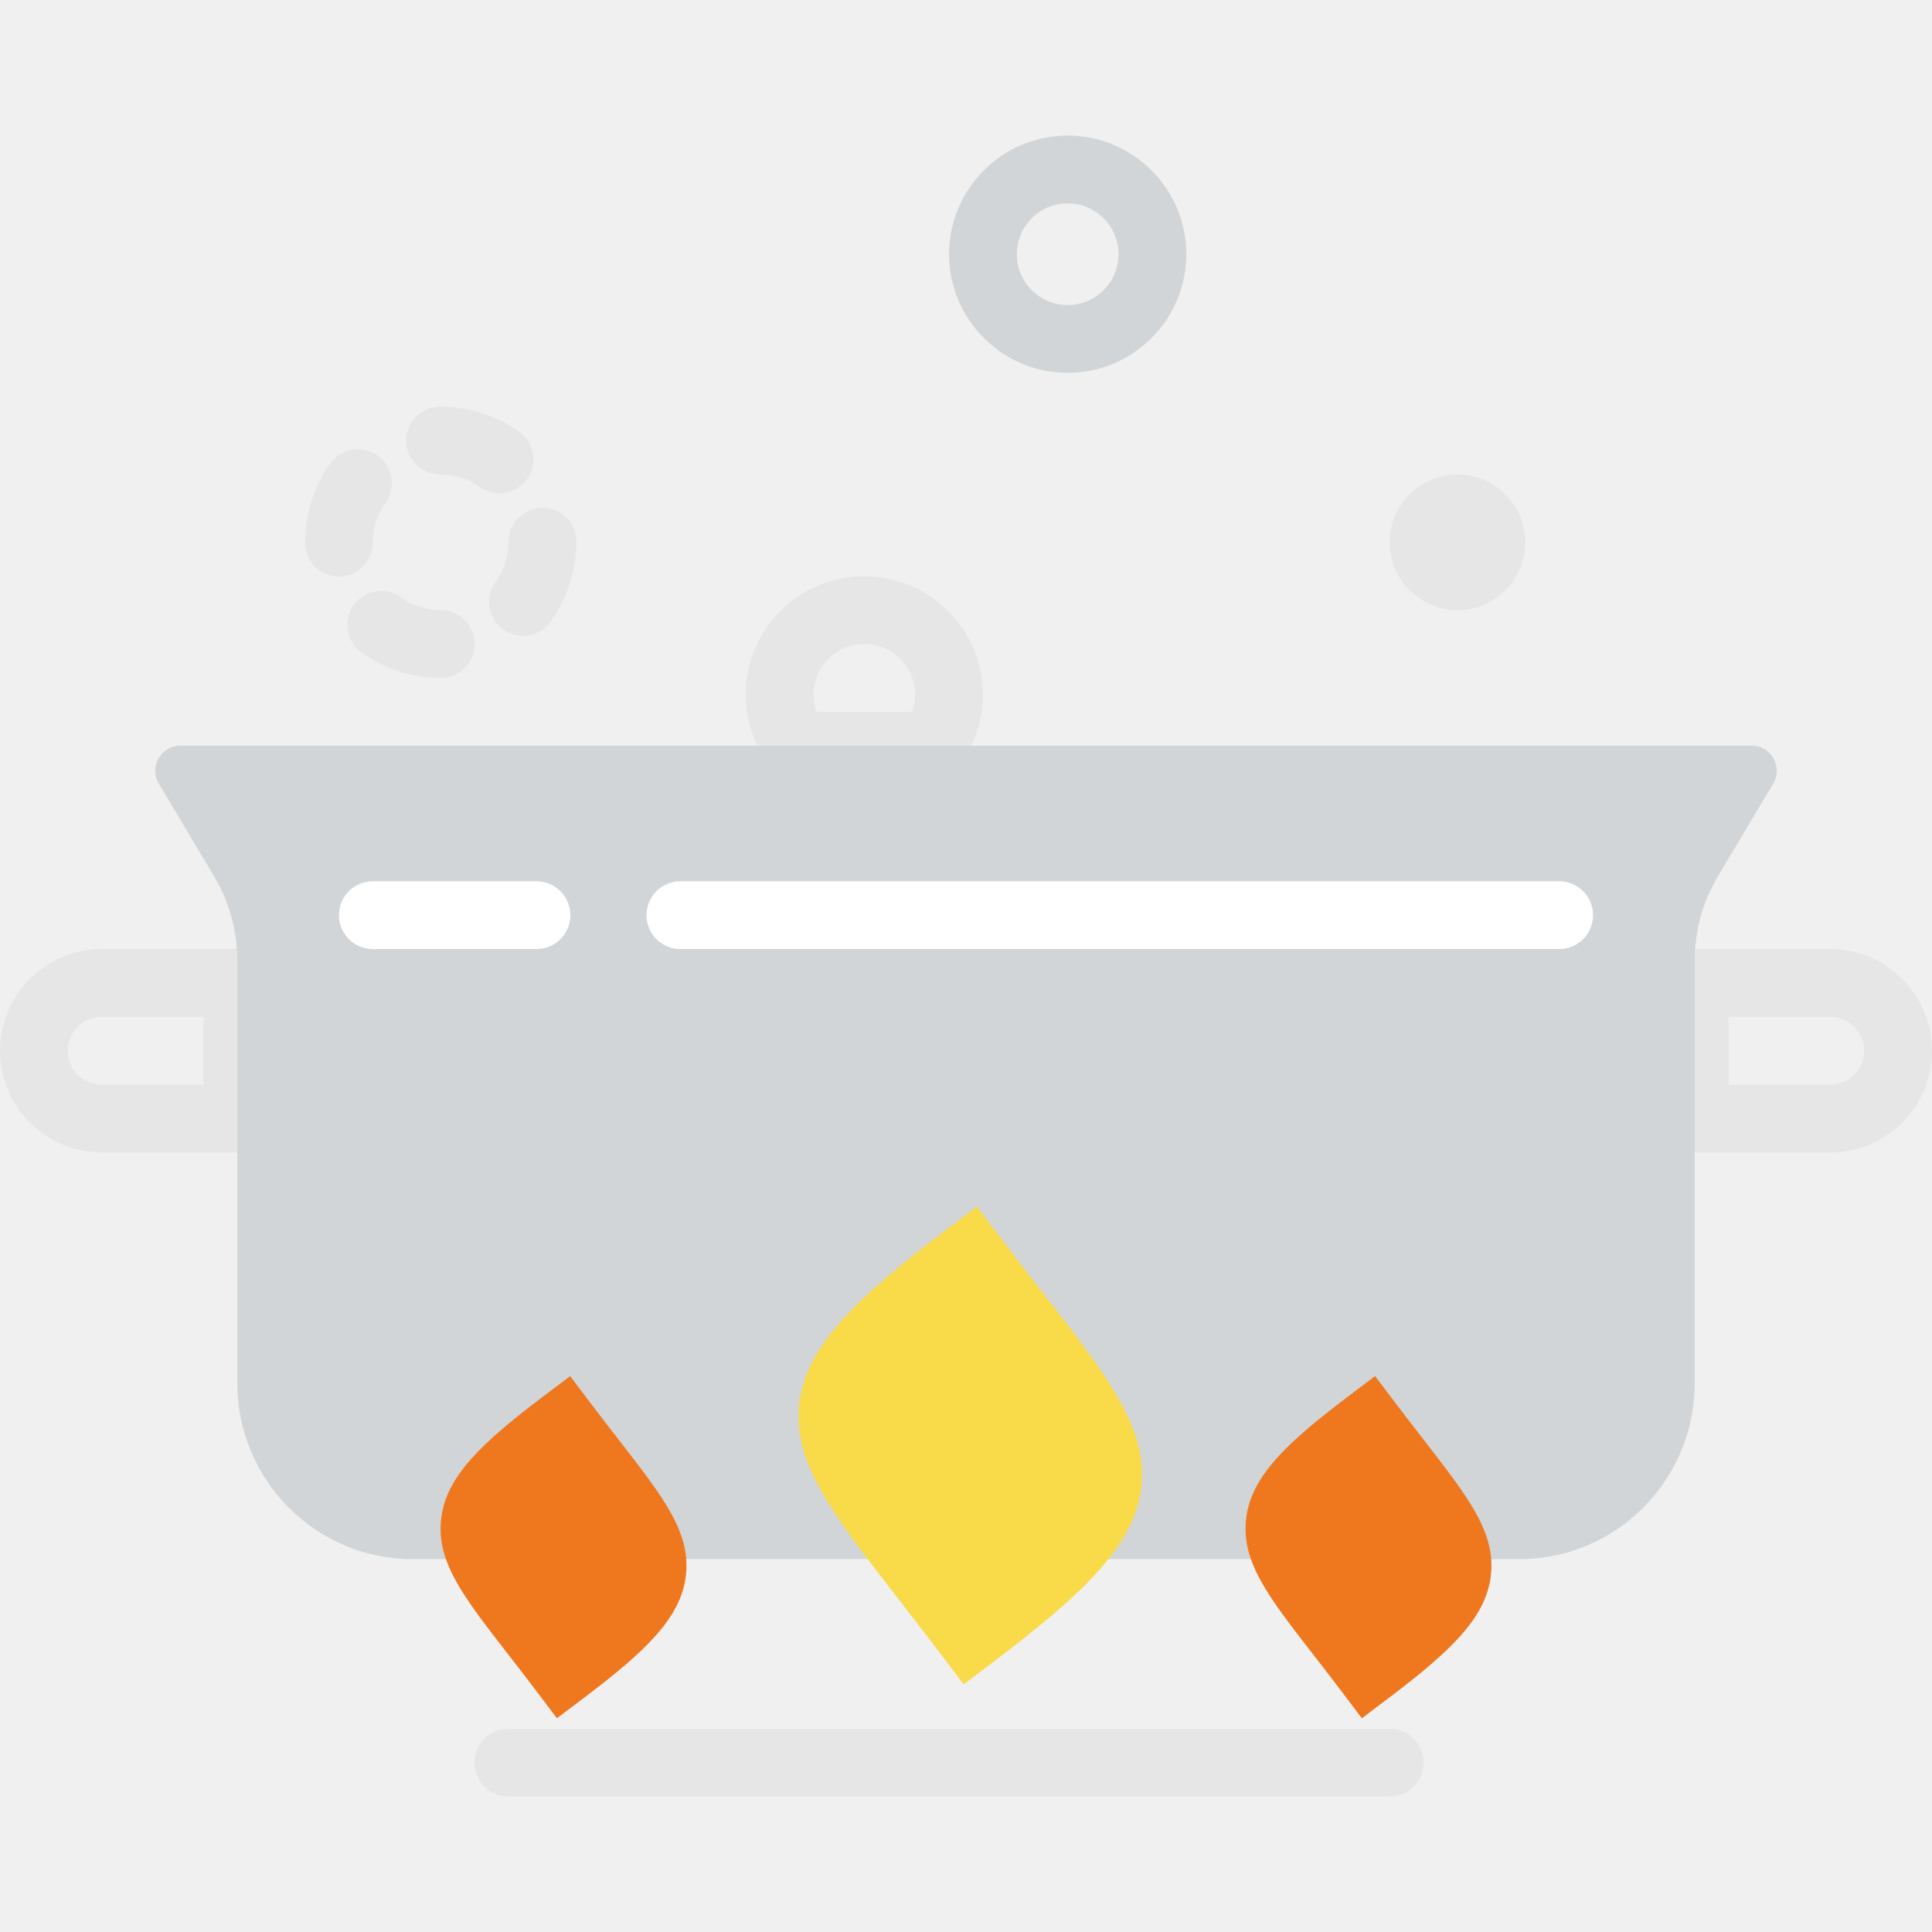
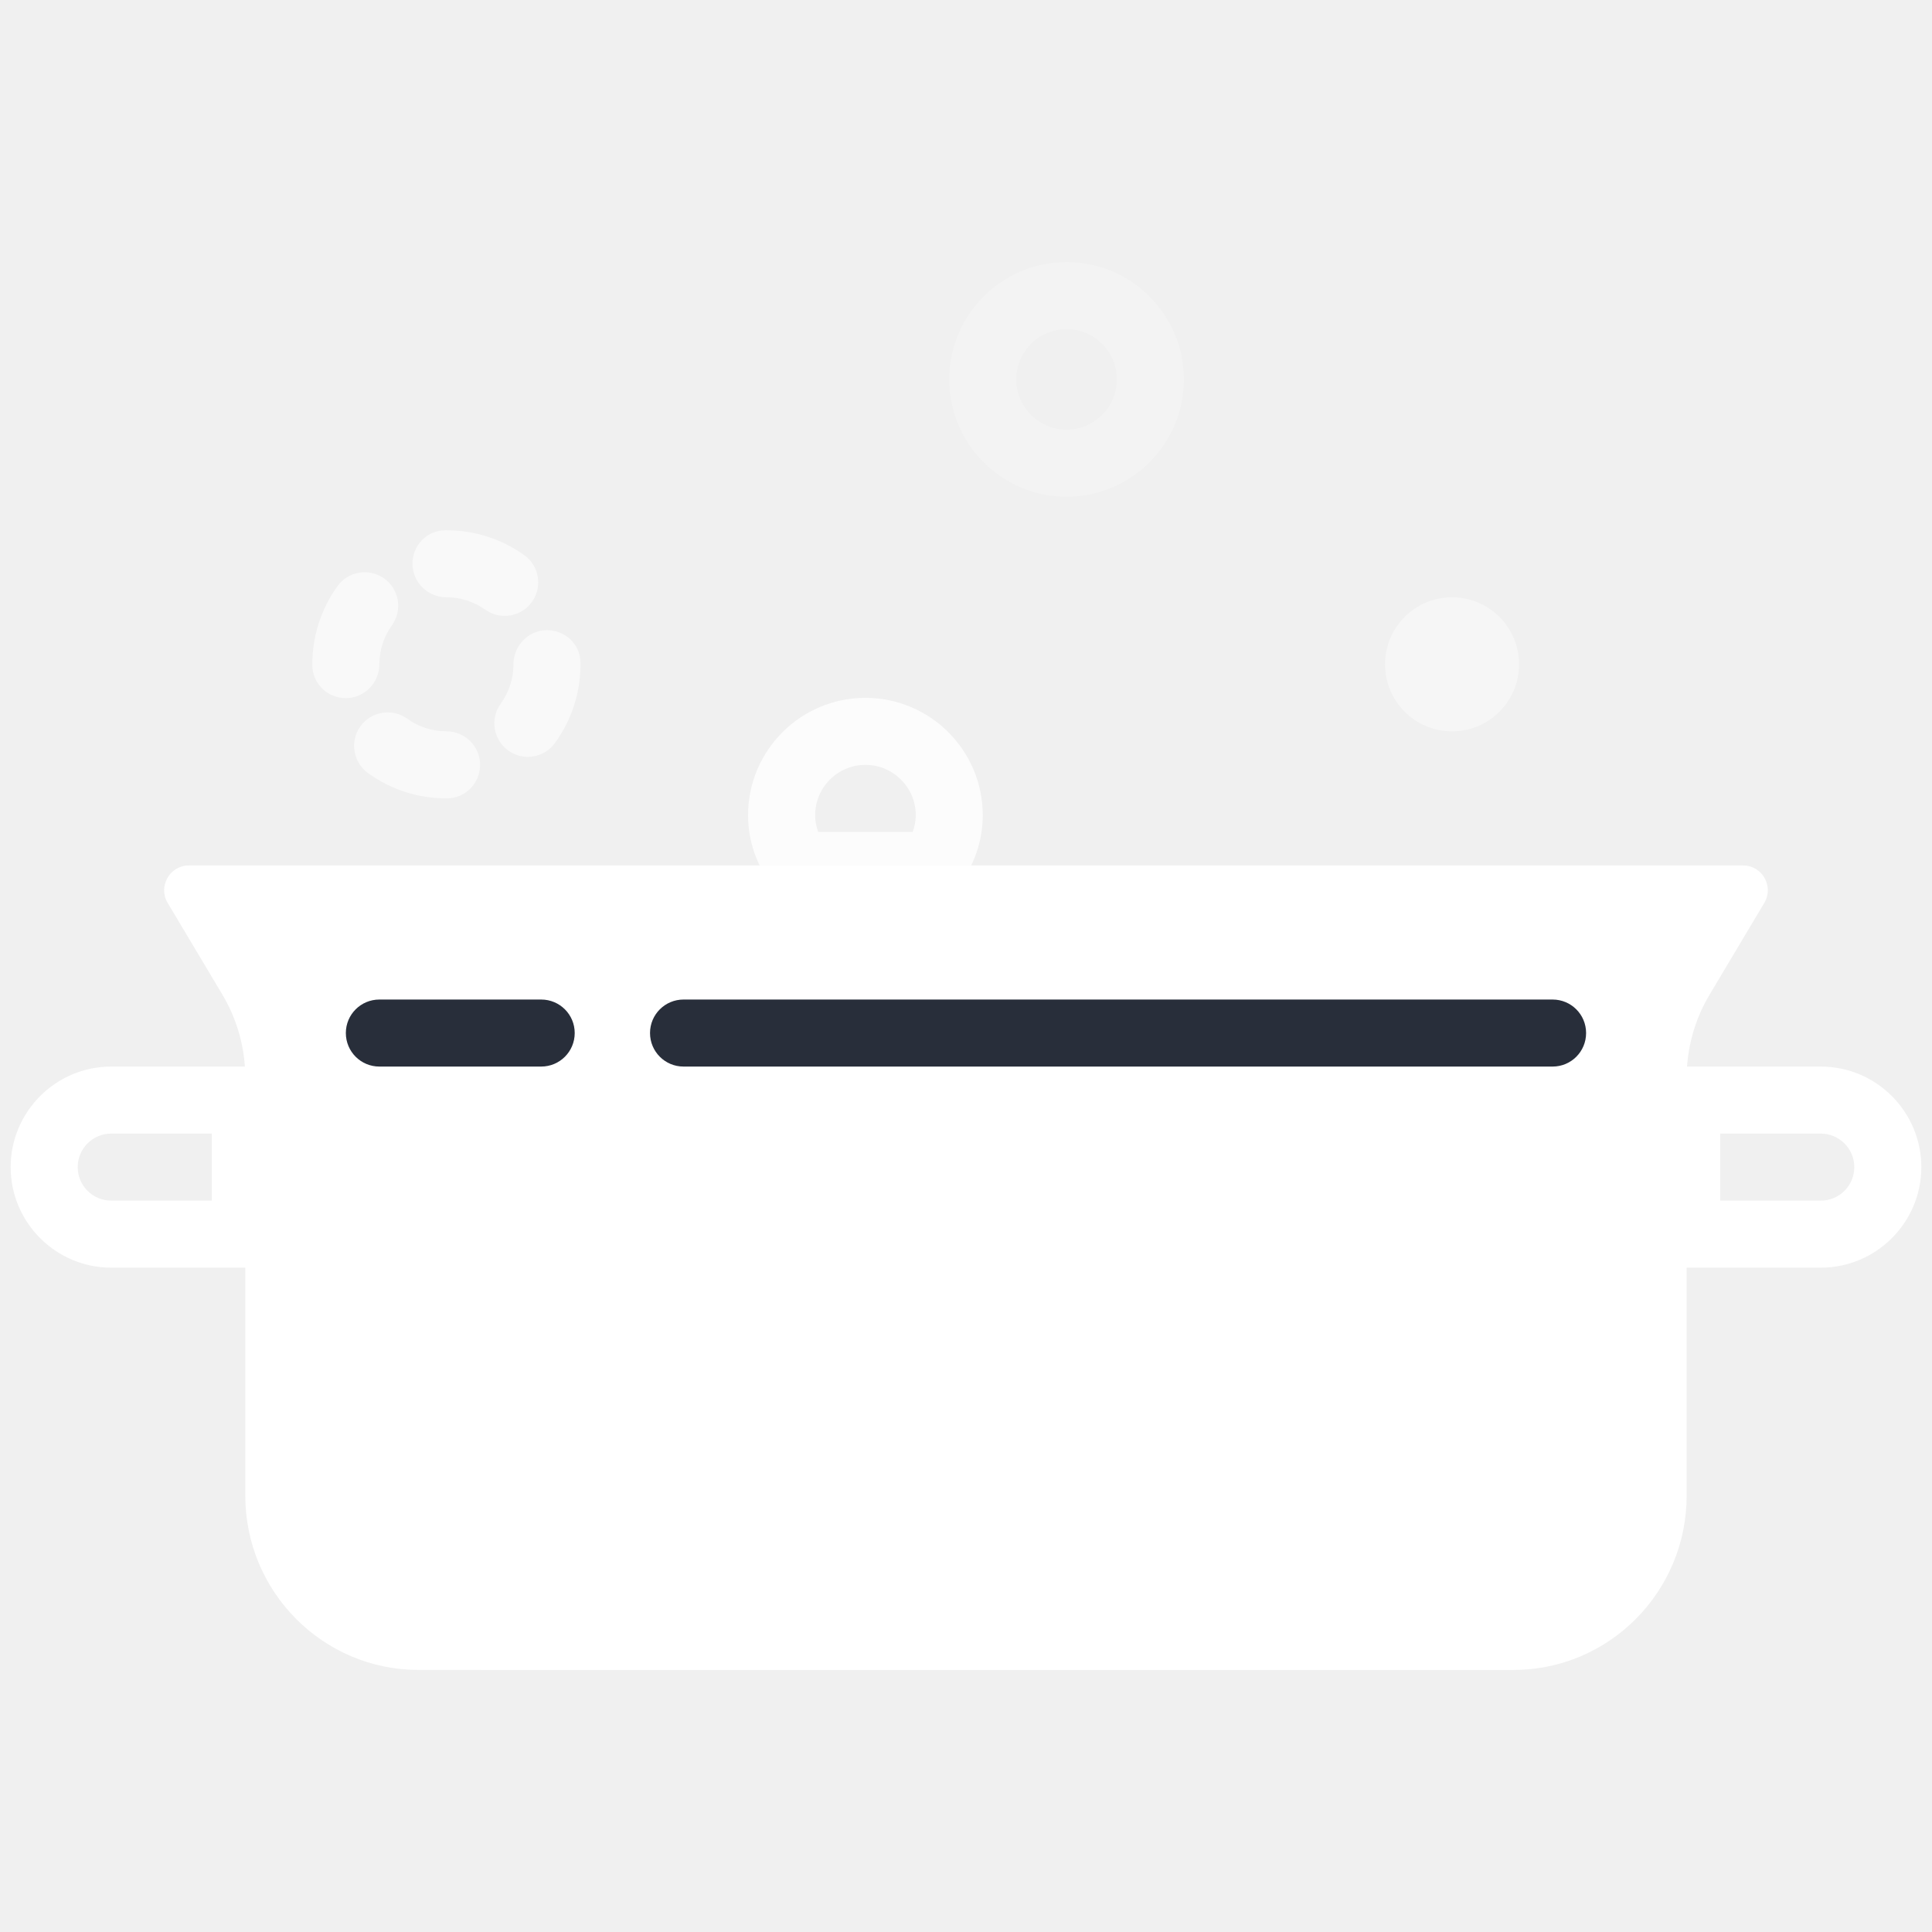
- <svg xmlns="http://www.w3.org/2000/svg" version="1.1" id="Capa_1" x="0px" y="0px" viewBox="0 0 57 57" style="enable-background:new 0 0 57 57;" xml:space="preserve">
+ <svg xmlns="http://www.w3.org/2000/svg" version="1.1" id="Layer_1" x="0px" y="0px" width="100px" height="100px" viewBox="0 0 100 100" enable-background="new 0 0 100 100" xml:space="preserve">
  <g>
-     <path style="fill:#E6E6E6;" d="M54,34h-5v-6h5c1.654,0,3,1.346,3,3S55.654,34,54,34z M51,32h3c0.552,0,1-0.448,1-1s-0.448-1-1-1h-3   V32z" />
-     <path style="fill:#E6E6E6;" d="M8,34H3c-1.654,0-3-1.346-3-3s1.346-3,3-3h5V34z M3,30c-0.552,0-1,0.448-1,1s0.448,1,1,1h3v-2H3z" />
-     <path style="fill:#D2D5D7;" d="M31.5,11C29.57,11,28,9.43,28,7.5S29.57,4,31.5,4S35,5.57,35,7.5S33.43,11,31.5,11z M31.5,6   C30.673,6,30,6.673,30,7.5S30.673,9,31.5,9S33,8.327,33,7.5S32.327,6,31.5,6z" />
-     <path style="fill:#E6E6E6;" d="M43,18c-1.103,0-2-0.897-2-2s0.897-2,2-2s2,0.897,2,2S44.103,18,43,18z M43,15.998V16V15.998z" />
-     <path style="fill:#E6E6E6;" d="M13.009,20H13c-0.845,0-1.653-0.261-2.338-0.754c-0.448-0.323-0.549-0.948-0.227-1.396   c0.321-0.447,0.948-0.549,1.396-0.227C12.174,17.87,12.577,18,13,18c0.553,0,1.004,0.447,1.004,1S13.562,20,13.009,20z    M15.429,18.761c-0.203,0-0.409-0.062-0.586-0.19c-0.447-0.324-0.547-0.949-0.223-1.396C14.869,16.831,15,16.425,15,16   c0-0.553,0.447-1.019,1-1.019s1,0.43,1,0.982V16c0,0.85-0.263,1.661-0.761,2.348C16.044,18.617,15.738,18.761,15.429,18.761z    M10,17.009c-0.553,0-1-0.438-1-0.991V16c0-0.84,0.259-1.645,0.747-2.328c0.322-0.45,0.945-0.554,1.396-0.232   c0.449,0.321,0.553,0.945,0.231,1.395C11.129,15.177,11,15.58,11,16C11,16.553,10.553,17.009,10,17.009z M14.738,14.555   c-0.201,0-0.403-0.061-0.58-0.186C13.82,14.128,13.42,14,13,14c-0.553,0-1.013-0.447-1.013-1s0.434-1,0.986-1H13   c0.838,0,1.641,0.256,2.32,0.74c0.449,0.321,0.554,0.945,0.233,1.396C15.358,14.409,15.051,14.555,14.738,14.555z" />
-     <path style="fill:#E6E6E6;" d="M27.985,23h-4.971l-0.3-0.396C22.247,21.986,22,21.259,22,20.5c0-1.93,1.57-3.5,3.5-3.5   s3.5,1.57,3.5,3.5c0,0.759-0.247,1.486-0.715,2.104L27.985,23z M24.09,21h2.82c0.053-0.144,0.09-0.312,0.09-0.5   c0-0.827-0.673-1.5-1.5-1.5S24,19.673,24,20.5C24,20.688,24.037,20.856,24.09,21z" />
-     <path style="fill:#D2D5D7;" d="M51.684,22H5.316c-0.572,0-0.925,0.627-0.631,1.12l1.631,2.733C6.764,26.604,7,27.462,7,28.336   v12.462C7,43.671,9.316,46,12.172,46h2.075c-0.641-1.309-0.081-2.142,2.378-4c1.494,1.977,2.483,3.05,2.61,4h7.624   c-3.142-4.069-3.508-5.015,1.765-9c3.747,4.96,5.443,6.248,2.729,9h6.641c-0.641-1.309-0.081-2.142,2.378-4   c1.494,1.977,2.483,3.05,2.61,4h1.843C47.684,46,50,43.671,50,40.799V28.336c0-0.875,0.236-1.733,0.684-2.482l1.631-2.734   C52.609,22.627,52.256,22,51.684,22z" />
-     <path style="fill:#E6E6E6;" d="M41,53H15c-0.553,0-1-0.447-1-1s0.447-1,1-1h26c0.553,0,1,0.447,1,1S41.553,53,41,53z" />
-     <path style="fill:#FFFFFF;" d="M46,28H20.074c-0.553,0-1-0.447-1-1s0.447-1,1-1H46c0.553,0,1,0.447,1,1S46.553,28,46,28z" />
-     <g>
-       <g>
-         <path style="fill:#EF771D;" d="M16.626,49.294c3.969-2.999,2.999-3.325,0-7.294C12.656,44.999,13.627,45.325,16.626,49.294z" />
-         <path style="fill:#EF771D;" d="M16.431,50.694l-0.603-0.798c-0.304-0.401-0.587-0.767-0.846-1.1     c-1.329-1.712-2.132-2.746-1.961-4.031c0.16-1.211,1.179-2.187,3.002-3.563l0.798-0.603l0.603,0.798     c0.304,0.402,0.587,0.767,0.846,1.1c1.329,1.713,2.131,2.746,1.96,4.031c-0.16,1.211-1.179,2.187-3.001,3.563L16.431,50.694z      M16.445,43.408c-0.739,0.601-1.388,1.219-1.441,1.62c-0.061,0.457,0.619,1.331,1.559,2.542c0.079,0.103,0.16,0.207,0.244,0.315     c0.738-0.601,1.388-1.219,1.44-1.62c0.061-0.457-0.618-1.331-1.558-2.542C16.61,43.621,16.528,43.517,16.445,43.408z" />
-       </g>
-       <g>
-         <path style="fill:#F9DA49;" d="M28.626,48.294c6.146-4.643,4.643-5.148,0-11.294C22.48,41.643,23.982,42.148,28.626,48.294z" />
-         <path style="fill:#F9DA49;" d="M28.431,49.694l-0.603-0.798c-0.472-0.625-0.912-1.19-1.313-1.709     c-1.971-2.538-3.16-4.07-2.926-5.833c0.223-1.684,1.73-3.109,4.435-5.152l0.798-0.603l0.603,0.798     c0.473,0.625,0.912,1.191,1.313,1.709c1.97,2.538,3.159,4.07,2.926,5.833c-0.224,1.684-1.73,3.109-4.435,5.152L28.431,49.694z      M28.439,38.404c-1.664,1.306-2.756,2.366-2.868,3.213c-0.124,0.934,0.872,2.218,2.523,4.345     c0.228,0.293,0.467,0.602,0.718,0.928c1.663-1.306,2.755-2.366,2.867-3.213c0.124-0.934-0.872-2.218-2.522-4.344     C28.93,39.039,28.69,38.73,28.439,38.404z" />
-       </g>
-       <g>
-         <path style="fill:#EF771D;" d="M40.374,42c-3.969,2.999-2.999,3.325,0,7.294C44.344,46.295,43.373,45.969,40.374,42z" />
-         <path style="fill:#EF771D;" d="M40.179,50.694l-0.603-0.798c-0.304-0.402-0.587-0.767-0.846-1.1     c-1.329-1.713-2.131-2.746-1.96-4.031c0.16-1.211,1.179-2.187,3.001-3.563l0.798-0.603l0.603,0.798     c0.304,0.401,0.587,0.767,0.846,1.1c1.329,1.712,2.132,2.746,1.961,4.031c-0.16,1.211-1.179,2.187-3.002,3.563L40.179,50.694z      M40.193,43.408c-0.738,0.601-1.388,1.219-1.44,1.62c-0.061,0.457,0.618,1.331,1.558,2.542c0.079,0.103,0.161,0.207,0.244,0.315     c0.739-0.601,1.388-1.219,1.441-1.62c0.061-0.457-0.619-1.331-1.559-2.542C40.358,43.621,40.277,43.517,40.193,43.408z" />
-       </g>
-     </g>
-     <path style="fill:#FFFFFF;" d="M15.827,28H11c-0.553,0-1-0.447-1-1s0.447-1,1-1h4.827c0.553,0,1,0.447,1,1S16.38,28,15.827,28z" />
+     <path fill="#FFFFFF" d="M94.241,65.614h-8.674V55.205h8.674c2.871,0,5.207,2.335,5.207,5.205   C99.448,63.279,97.112,65.614,94.241,65.614z M89.037,62.145h5.204c0.959,0,1.737-0.777,1.737-1.734   c0-0.958-0.778-1.736-1.737-1.736h-5.204V62.145z" />
+     <path fill="#FFFFFF" d="M14.431,65.614H5.757c-2.87,0-5.205-2.335-5.205-5.204c0-2.87,2.335-5.205,5.205-5.205h8.674V65.614z    M5.757,58.674c-0.958,0-1.735,0.778-1.735,1.736c0,0.957,0.777,1.734,1.735,1.734h5.205v-3.471H5.757z" />
+     <path opacity="0.2" fill="#FFFFFF" d="M55.205,25.71c-3.349,0-6.073-2.724-6.073-6.074c0-3.349,2.725-6.072,6.073-6.072   s6.073,2.724,6.073,6.072C61.278,22.986,58.554,25.71,55.205,25.71z M55.205,17.034c-1.435,0-2.604,1.167-2.604,2.602   c0,1.438,1.169,2.604,2.604,2.604c1.434,0,2.603-1.167,2.603-2.604C57.808,18.201,56.639,17.034,55.205,17.034z" />
+     <path opacity="0.4" fill="#FFFFFF" d="M75.157,37.854c-1.913,0-3.468-1.556-3.468-3.469c0-1.914,1.555-3.47,3.468-3.47   c1.915,0,3.47,1.556,3.47,3.47C78.627,36.298,77.072,37.854,75.157,37.854z M75.157,34.382v0.003V34.382z" />
+     <path opacity="0.6" fill="#FFFFFF" d="M23.122,41.324h-0.016c-1.467,0-2.868-0.452-4.057-1.308   c-0.775-0.561-0.952-1.646-0.394-2.424c0.558-0.773,1.645-0.951,2.424-0.393c0.594,0.43,1.294,0.653,2.027,0.653   c0.96,0,1.743,0.777,1.743,1.735C24.849,40.548,24.082,41.324,23.122,41.324z M27.32,39.175c-0.351,0-0.708-0.107-1.015-0.33   c-0.776-0.562-0.95-1.646-0.389-2.422c0.432-0.598,0.66-1.3,0.66-2.038c0-0.959,0.776-1.768,1.735-1.768   c0.959,0,1.735,0.745,1.735,1.704v0.063c0,1.475-0.458,2.883-1.322,4.073C28.387,38.925,27.855,39.175,27.32,39.175z    M17.901,36.135c-0.959,0-1.735-0.76-1.735-1.72v-0.03c0-1.458,0.45-2.854,1.296-4.039c0.559-0.782,1.639-0.962,2.424-0.403   c0.778,0.558,0.958,1.64,0.399,2.421c-0.424,0.593-0.649,1.294-0.649,2.021C19.636,35.343,18.86,36.135,17.901,36.135z    M26.122,31.878c-0.348,0-0.699-0.105-1.006-0.324c-0.587-0.417-1.28-0.639-2.01-0.639c-0.959,0-1.757-0.775-1.757-1.735   c0-0.959,0.753-1.734,1.711-1.734h0.046c1.455,0,2.848,0.444,4.025,1.284c0.779,0.556,0.961,1.639,0.405,2.421   C27.197,31.623,26.666,31.878,26.122,31.878z" />
+     <path opacity="0.8" fill="#FFFFFF" d="M49.106,46.531h-8.625l-0.52-0.688c-0.812-1.072-1.241-2.335-1.241-3.652   c0-3.348,2.725-6.071,6.073-6.071c3.35,0,6.074,2.724,6.074,6.071c0,1.317-0.43,2.58-1.242,3.652L49.106,46.531z M42.349,43.059   h4.892c0.092-0.248,0.158-0.541,0.158-0.867c0-1.435-1.17-2.603-2.604-2.603c-1.435,0-2.603,1.168-2.603,2.603   C42.191,42.518,42.257,42.811,42.349,43.059z" />
+     <path fill="#EEEEEE" d="M33.925,86.437h13.226" />
+     <path fill="#FFFFFF" d="M78.324,86.437c4.959,0,8.977-4.039,8.977-9.026V55.788c0-1.519,0.411-3.007,1.189-4.308l2.828-4.742   c0.512-0.854-0.1-1.942-1.095-1.942H9.774c-0.993,0-1.604,1.088-1.094,1.942l2.829,4.74c0.777,1.304,1.187,2.793,1.187,4.31V77.41   c0,4.987,4.018,9.026,8.974,9.026" />
+     <path fill="#282E3A" d="M80.363,55.205H35.379c-0.958,0-1.734-0.775-1.734-1.736c0-0.958,0.776-1.733,1.734-1.733h44.984   c0.959,0,1.733,0.775,1.733,1.733C82.097,54.43,81.322,55.205,80.363,55.205z" />
+     <path fill="#282E3A" d="M28.012,55.205h-8.376c-0.959,0-1.735-0.775-1.735-1.736c0-0.958,0.775-1.733,1.735-1.733h8.376   c0.959,0,1.735,0.775,1.735,1.733C29.747,54.43,28.971,55.205,28.012,55.205z" />
  </g>
-   <g>
- </g>
-   <g>
- </g>
-   <g>
- </g>
-   <g>
- </g>
-   <g>
- </g>
-   <g>
- </g>
-   <g>
- </g>
-   <g>
- </g>
-   <g>
- </g>
-   <g>
- </g>
-   <g>
- </g>
-   <g>
- </g>
-   <g>
- </g>
-   <g>
- </g>
-   <g>
- </g>
</svg>
